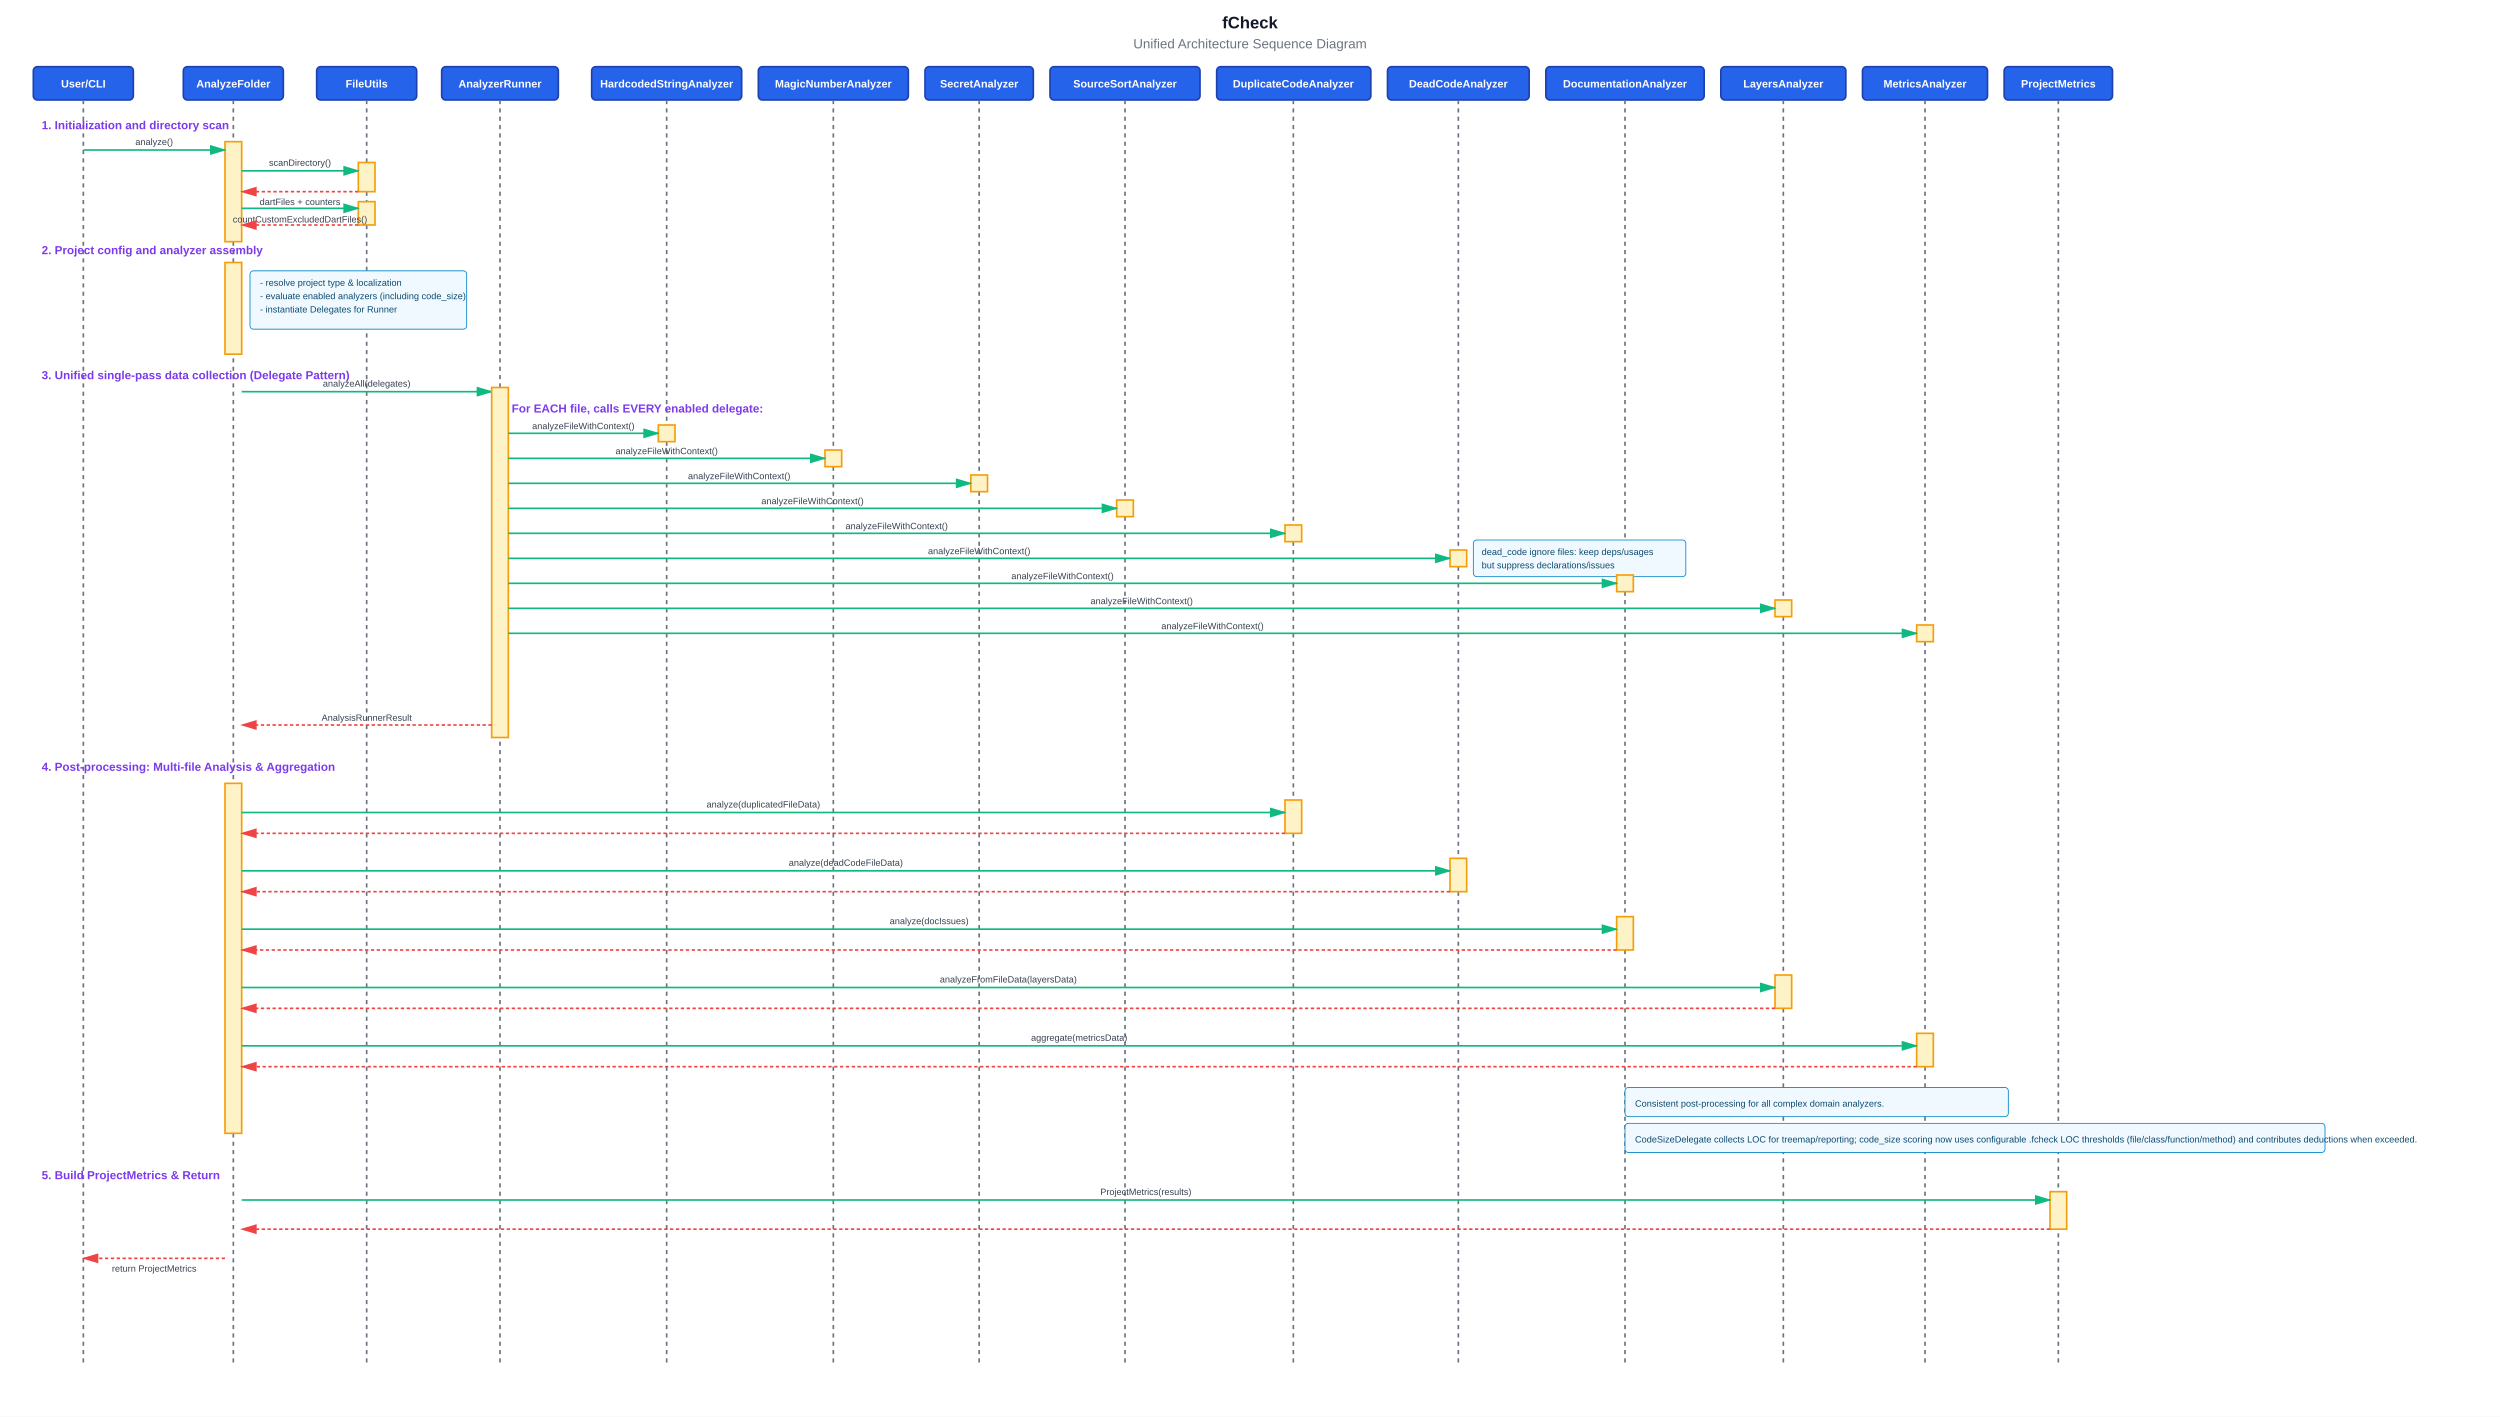
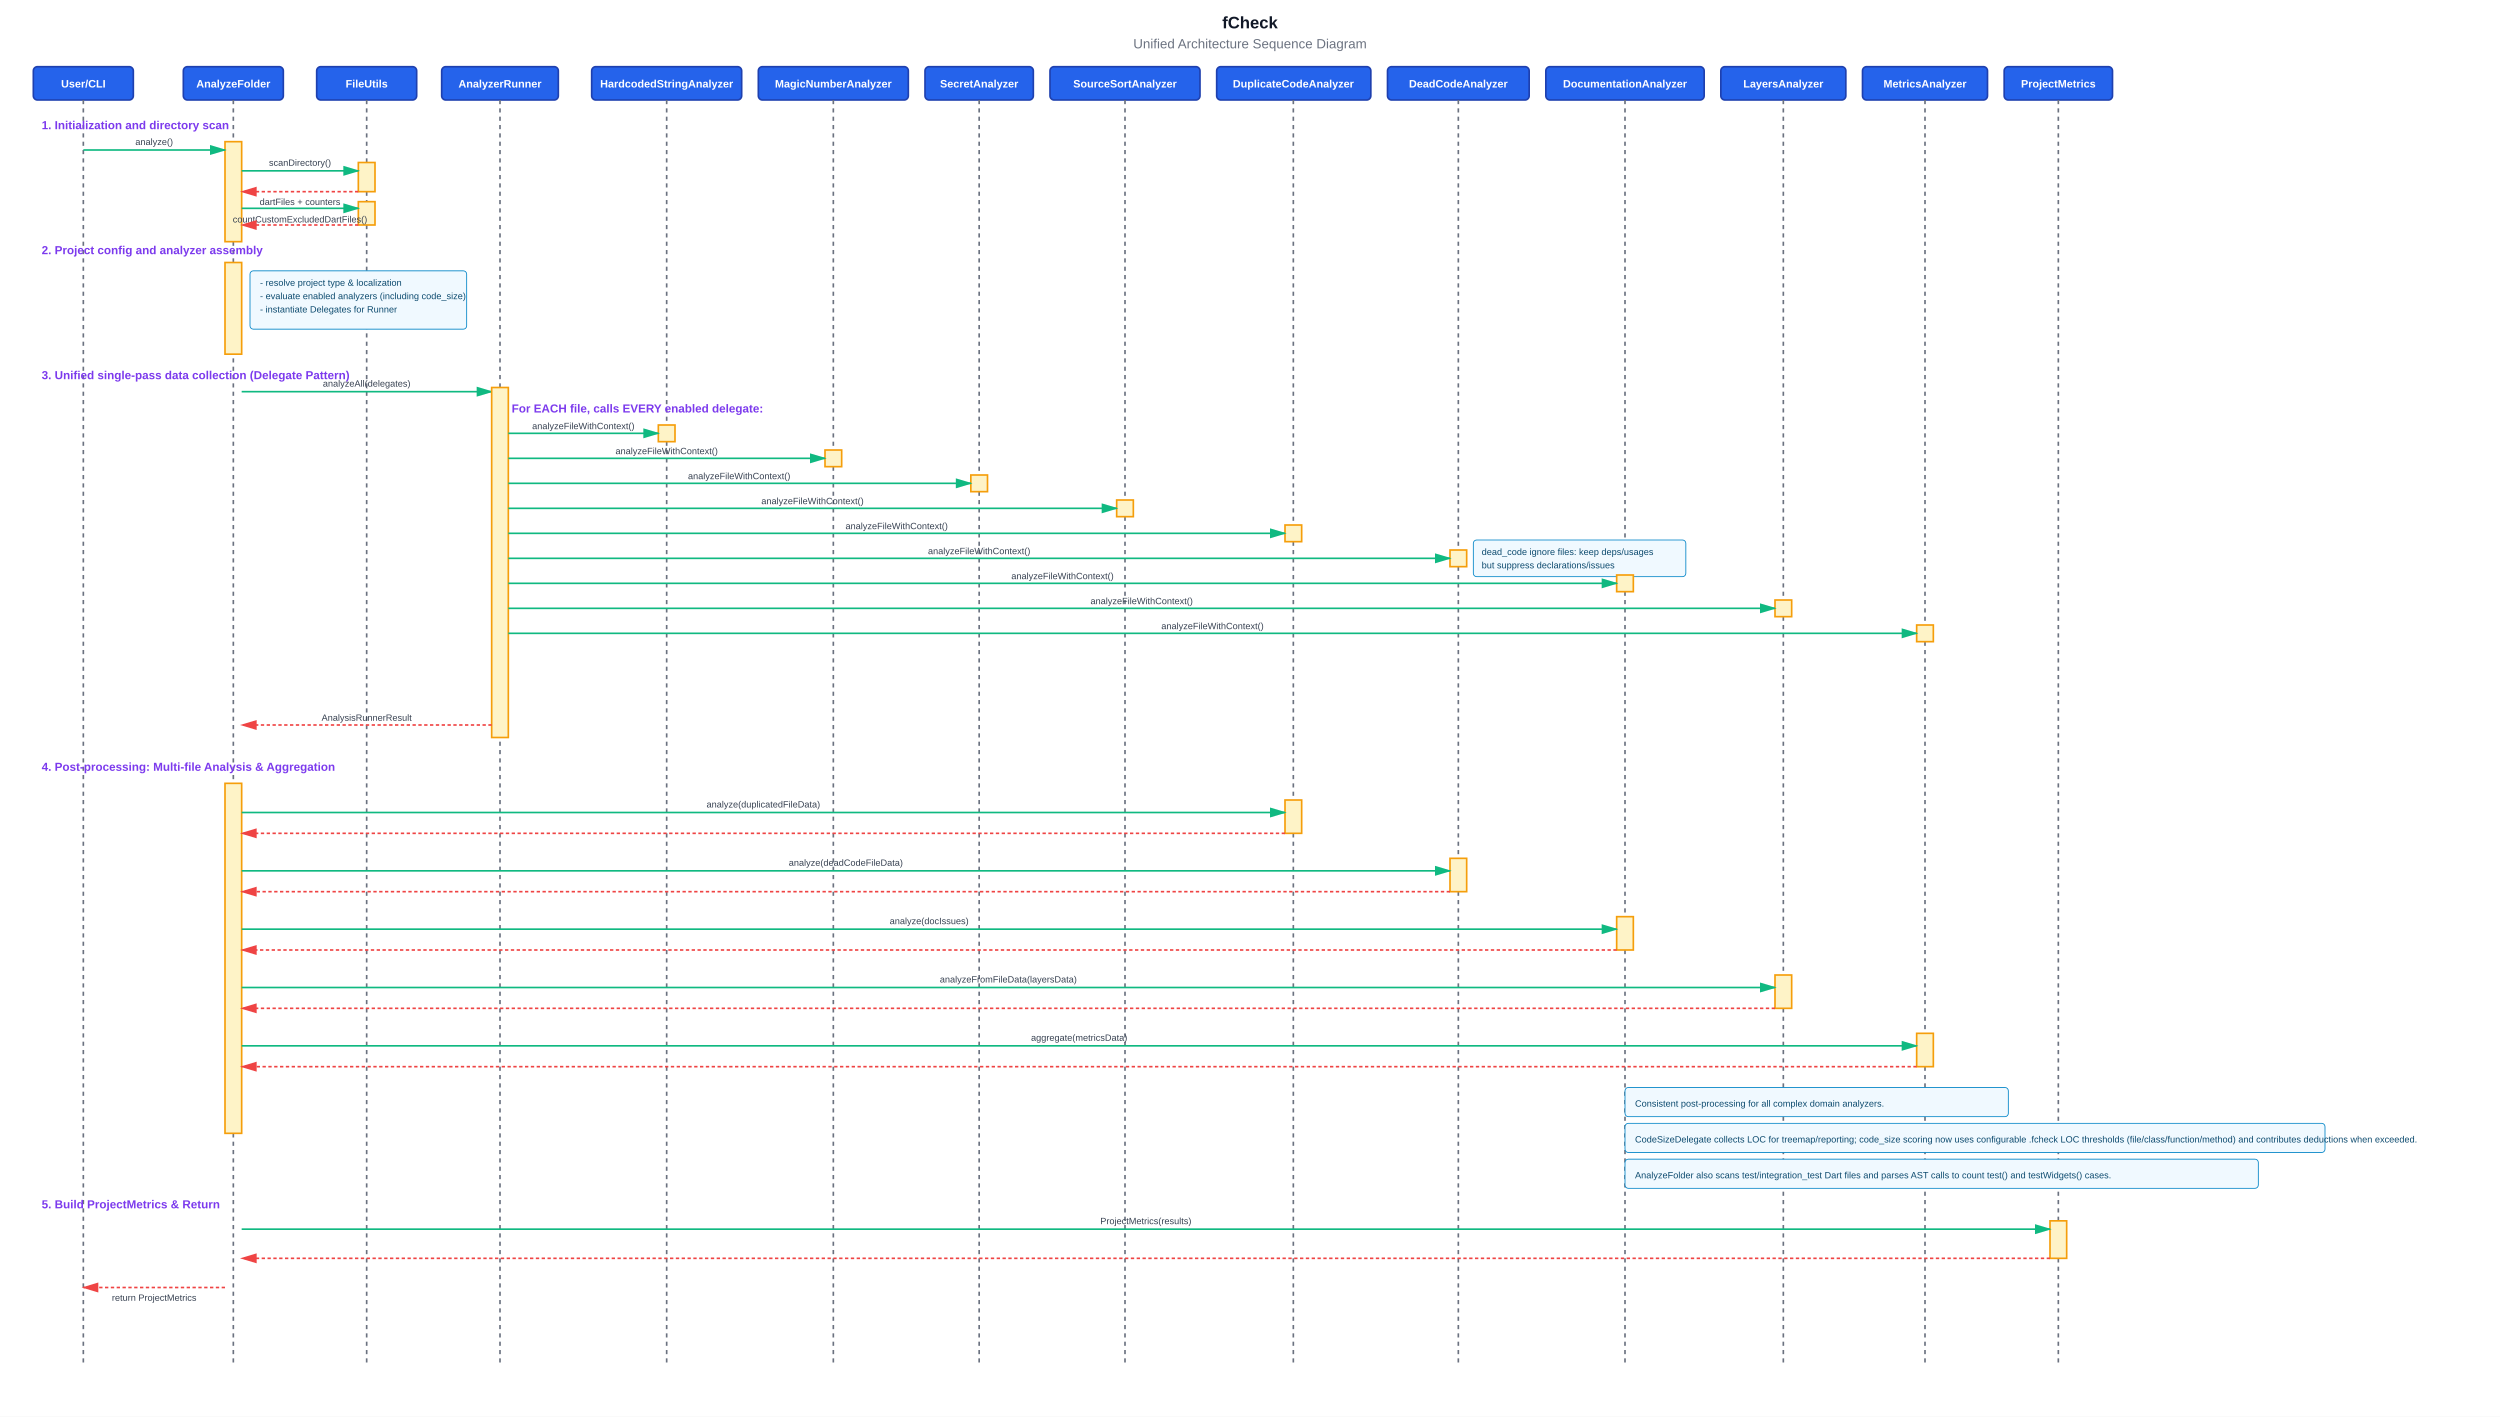
<svg xmlns="http://www.w3.org/2000/svg" width="3000" height="1700">
  <defs>
    <style>
      .actor-box {
        fill: #2563eb;
        stroke: #1e40af;
        stroke-width: 2;
      }

      .actor-text {
        fill: white;
        font-family: 'Segoe UI', Arial, sans-serif;
        font-size: 13px;
        font-weight: bold;
      }

      .lifeline {
        stroke: #6b7280;
        stroke-width: 2;
        stroke-dasharray: 5, 5;
      }

      .activation {
        fill: #fef3c7;
        stroke: #f59e0b;
        stroke-width: 2;
      }

      .message-arrow {
        stroke: #10b981;
        stroke-width: 2;
        fill: none;
        marker-end: url(#arrowhead);
      }

      .return-arrow {
        stroke: #ef4444;
        stroke-width: 2;
        fill: none;
        stroke-dasharray: 4, 3;
        marker-end: url(#arrowhead-red);
      }

      .message-text {
        fill: #374151;
        font-family: 'Segoe UI', Arial, sans-serif;
        font-size: 11px;
      }

      .note-box {
        fill: #f0f9ff;
        stroke: #0284c7;
        stroke-width: 1;
      }

      .note-text {
        fill: #0c4a6e;
        font-family: 'Segoe UI', Arial, sans-serif;
        font-size: 11px;
      }

      .title {
        fill: #111827;
        font-family: 'Segoe UI', Arial, sans-serif;
        font-size: 20px;
        font-weight: bold;
      }

      .subtitle {
        fill: #6b7280;
        font-family: 'Segoe UI', Arial, sans-serif;
        font-size: 16px;
      }

      .section-label {
        fill: #7c3aed;
        font-family: 'Segoe UI', Arial, sans-serif;
        font-size: 14px;
        font-weight: bold;
      }
    </style>
    <marker id="arrowhead" markerWidth="10" markerHeight="10" refX="9" refY="3" orient="auto">
      <polygon points="0 0, 10 3, 0 6" fill="#10b981" />
    </marker>
    <marker id="arrowhead-red" markerWidth="10" markerHeight="10" refX="9" refY="3" orient="auto">
      <polygon points="0 0, 10 3, 0 6" fill="#ef4444" />
    </marker>
  </defs>
  <rect width="3000" height="1700" fill="white" />
  <text x="1500" y="34" text-anchor="middle" class="title">fCheck</text>
  <text x="1500" y="58" text-anchor="middle" class="subtitle">Unified Architecture Sequence Diagram</text>
  <rect x="40" y="80" width="120" height="40" rx="5" class="actor-box" />
  <text x="100" y="105" text-anchor="middle" class="actor-text">User/CLI</text>
  <rect x="220" y="80" width="120" height="40" rx="5" class="actor-box" />
  <text x="280" y="105" text-anchor="middle" class="actor-text">AnalyzeFolder</text>
  <rect x="380" y="80" width="120" height="40" rx="5" class="actor-box" />
  <text x="440" y="105" text-anchor="middle" class="actor-text">FileUtils</text>
  <rect x="530" y="80" width="140" height="40" rx="5" class="actor-box" />
  <text x="600" y="105" text-anchor="middle" class="actor-text">AnalyzerRunner</text>
  <rect x="710" y="80" width="180" height="40" rx="5" class="actor-box" />
  <text x="800" y="105" text-anchor="middle" class="actor-text">HardcodedStringAnalyzer</text>
  <rect x="910" y="80" width="180" height="40" rx="5" class="actor-box" />
  <text x="1000" y="105" text-anchor="middle" class="actor-text">MagicNumberAnalyzer</text>
  <rect x="1110" y="80" width="130" height="40" rx="5" class="actor-box" />
  <text x="1175" y="105" text-anchor="middle" class="actor-text">SecretAnalyzer</text>
  <rect x="1260" y="80" width="180" height="40" rx="5" class="actor-box" />
  <text x="1350" y="105" text-anchor="middle" class="actor-text">SourceSortAnalyzer</text>
  <rect x="1460" y="80" width="185" height="40" rx="5" class="actor-box" />
  <text x="1552" y="105" text-anchor="middle" class="actor-text">DuplicateCodeAnalyzer</text>
  <rect x="1665" y="80" width="170" height="40" rx="5" class="actor-box" />
  <text x="1750" y="105" text-anchor="middle" class="actor-text">DeadCodeAnalyzer</text>
  <rect x="1855" y="80" width="190" height="40" rx="5" class="actor-box" />
  <text x="1950" y="105" text-anchor="middle" class="actor-text">DocumentationAnalyzer</text>
  <rect x="2065" y="80" width="150" height="40" rx="5" class="actor-box" />
  <text x="2140" y="105" text-anchor="middle" class="actor-text">LayersAnalyzer</text>
  <rect x="2235" y="80" width="150" height="40" rx="5" class="actor-box" />
  <text x="2310" y="105" text-anchor="middle" class="actor-text">MetricsAnalyzer</text>
  <rect x="2405" y="80" width="130" height="40" rx="5" class="actor-box" />
  <text x="2470" y="105" text-anchor="middle" class="actor-text">ProjectMetrics</text>
  <line x1="100" y1="120" x2="100" y2="1640" class="lifeline" />
  <line x1="280" y1="120" x2="280" y2="1640" class="lifeline" />
  <line x1="440" y1="120" x2="440" y2="1640" class="lifeline" />
  <line x1="600" y1="120" x2="600" y2="1640" class="lifeline" />
  <line x1="800" y1="120" x2="800" y2="1640" class="lifeline" />
  <line x1="1000" y1="120" x2="1000" y2="1640" class="lifeline" />
  <line x1="1175" y1="120" x2="1175" y2="1640" class="lifeline" />
  <line x1="1350" y1="120" x2="1350" y2="1640" class="lifeline" />
  <line x1="1552" y1="120" x2="1552" y2="1640" class="lifeline" />
  <line x1="1750" y1="120" x2="1750" y2="1640" class="lifeline" />
  <line x1="1950" y1="120" x2="1950" y2="1640" class="lifeline" />
  <line x1="2140" y1="120" x2="2140" y2="1640" class="lifeline" />
  <line x1="2310" y1="120" x2="2310" y2="1640" class="lifeline" />
  <line x1="2470" y1="120" x2="2470" y2="1640" class="lifeline" />
  <text x="50" y="155" class="section-label">1. Initialization and directory scan</text>
  <rect x="270" y="170" width="20" height="120" class="activation" />
  <line x1="100" y1="180" x2="270" y2="180" class="message-arrow" />
  <text x="185" y="174" text-anchor="middle" class="message-text">analyze()</text>
  <rect x="430" y="195" width="20" height="35" class="activation" />
  <line x1="290" y1="205" x2="430" y2="205" class="message-arrow" />
  <text x="360" y="199" text-anchor="middle" class="message-text">scanDirectory()</text>
  <line x1="430" y1="230" x2="290" y2="230" class="return-arrow" />
  <text x="360" y="246" text-anchor="middle" class="message-text">dartFiles + counters</text>
  <rect x="430" y="242" width="20" height="28" class="activation" />
  <line x1="290" y1="250" x2="430" y2="250" class="message-arrow" />
  <text x="360" y="267" text-anchor="middle" class="message-text">countCustomExcludedDartFiles()</text>
  <line x1="430" y1="270" x2="290" y2="270" class="return-arrow" />
  <text x="50" y="305" class="section-label">2. Project config and analyzer assembly</text>
  <rect x="270" y="315" width="20" height="110" class="activation" />
  <rect x="300" y="325" width="260" height="70" rx="4" class="note-box" />
  <text x="312" y="343" class="note-text">- resolve project type &amp; localization</text>
  <text x="312" y="359" class="note-text">- evaluate enabled analyzers (including code_size)</text>
  <text x="312" y="375" class="note-text">- instantiate Delegates for Runner</text>
  <text x="50" y="455" class="section-label">3. Unified single-pass data collection (Delegate Pattern)</text>
  <line x1="290" y1="470" x2="590" y2="470" class="message-arrow" />
  <text x="440" y="464" text-anchor="middle" class="message-text">analyzeAll(delegates)</text>
  <rect x="590" y="465" width="20" height="420" class="activation" />
  <text x="614" y="495" class="section-label">For EACH file, calls EVERY enabled delegate:</text>
  <rect x="790" y="510" width="20" height="20" class="activation" />
  <line x1="610" y1="520" x2="790" y2="520" class="message-arrow" />
  <text x="700" y="515" text-anchor="middle" class="message-text">analyzeFileWithContext()</text>
  <rect x="990" y="540" width="20" height="20" class="activation" />
  <line x1="610" y1="550" x2="990" y2="550" class="message-arrow" />
  <text x="800" y="545" text-anchor="middle" class="message-text">analyzeFileWithContext()</text>
  <rect x="1165" y="570" width="20" height="20" class="activation" />
  <line x1="610" y1="580" x2="1165" y2="580" class="message-arrow" />
  <text x="887" y="575" text-anchor="middle" class="message-text">analyzeFileWithContext()</text>
  <rect x="1340" y="600" width="20" height="20" class="activation" />
  <line x1="610" y1="610" x2="1340" y2="610" class="message-arrow" />
  <text x="975" y="605" text-anchor="middle" class="message-text">analyzeFileWithContext()</text>
  <rect x="1542" y="630" width="20" height="20" class="activation" />
  <line x1="610" y1="640" x2="1542" y2="640" class="message-arrow" />
  <text x="1076" y="635" text-anchor="middle" class="message-text">analyzeFileWithContext()</text>
  <rect x="1740" y="660" width="20" height="20" class="activation" />
  <line x1="610" y1="670" x2="1740" y2="670" class="message-arrow" />
  <text x="1175" y="665" text-anchor="middle" class="message-text">analyzeFileWithContext()</text>
  <rect x="1768" y="648" width="255" height="44" rx="4" class="note-box" />
  <text x="1778" y="666" class="note-text">dead_code ignore files: keep deps/usages</text>
  <text x="1778" y="682" class="note-text">but suppress declarations/issues</text>
  <rect x="1940" y="690" width="20" height="20" class="activation" />
  <line x1="610" y1="700" x2="1940" y2="700" class="message-arrow" />
  <text x="1275" y="695" text-anchor="middle" class="message-text">analyzeFileWithContext()</text>
  <rect x="2130" y="720" width="20" height="20" class="activation" />
  <line x1="610" y1="730" x2="2130" y2="730" class="message-arrow" />
  <text x="1370" y="725" text-anchor="middle" class="message-text">analyzeFileWithContext()</text>
  <rect x="2300" y="750" width="20" height="20" class="activation" />
  <line x1="610" y1="760" x2="2300" y2="760" class="message-arrow" />
  <text x="1455" y="755" text-anchor="middle" class="message-text">analyzeFileWithContext()</text>
  <line x1="590" y1="870" x2="290" y2="870" class="return-arrow" />
  <text x="440" y="865" text-anchor="middle" class="message-text">AnalysisRunnerResult</text>
  <text x="50" y="925" class="section-label">4. Post-processing: Multi-file Analysis &amp; Aggregation</text>
  <rect x="270" y="940" width="20" height="420" class="activation" />
  <rect x="1542" y="960" width="20" height="40" class="activation" />
  <line x1="290" y1="975" x2="1542" y2="975" class="message-arrow" />
  <text x="916" y="969" text-anchor="middle" class="message-text">analyze(duplicatedFileData)</text>
  <line x1="1542" y1="1000" x2="290" y2="1000" class="return-arrow" />
  <rect x="1740" y="1030" width="20" height="40" class="activation" />
  <line x1="290" y1="1045" x2="1740" y2="1045" class="message-arrow" />
  <text x="1015" y="1039" text-anchor="middle" class="message-text">analyze(deadCodeFileData)</text>
  <line x1="1740" y1="1070" x2="290" y2="1070" class="return-arrow" />
  <rect x="1940" y="1100" width="20" height="40" class="activation" />
  <line x1="290" y1="1115" x2="1940" y2="1115" class="message-arrow" />
  <text x="1115" y="1109" text-anchor="middle" class="message-text">analyze(docIssues)</text>
  <line x1="1940" y1="1140" x2="290" y2="1140" class="return-arrow" />
  <rect x="2130" y="1170" width="20" height="40" class="activation" />
  <line x1="290" y1="1185" x2="2130" y2="1185" class="message-arrow" />
  <text x="1210" y="1179" text-anchor="middle" class="message-text">analyzeFromFileData(layersData)</text>
  <line x1="2130" y1="1210" x2="290" y2="1210" class="return-arrow" />
  <rect x="2300" y="1240" width="20" height="40" class="activation" />
  <line x1="290" y1="1255" x2="2300" y2="1255" class="message-arrow" />
  <text x="1295" y="1249" text-anchor="middle" class="message-text">aggregate(metricsData)</text>
  <line x1="2300" y1="1280" x2="290" y2="1280" class="return-arrow" />
  <rect x="1950" y="1305" width="460" height="35" rx="4" class="note-box" />
  <text x="1962" y="1328" class="note-text">Consistent post-processing for all complex domain analyzers.</text>
  <rect x="1950" y="1348" width="840" height="35" rx="4" class="note-box" />
  <text x="1962" y="1371" class="note-text">CodeSizeDelegate collects LOC for treemap/reporting; code_size scoring now uses configurable .fcheck LOC thresholds (file/class/function/method) and contributes deductions when exceeded.</text>
-   <text x="50" y="1415" class="section-label">5. Build ProjectMetrics &amp; Return</text>
-   <rect x="2460" y="1430" width="20" height="45" class="activation" />
-   <line x1="290" y1="1440" x2="2460" y2="1440" class="message-arrow" />
-   <text x="1375" y="1434" text-anchor="middle" class="message-text">ProjectMetrics(results)</text>
-   <line x1="2460" y1="1475" x2="290" y2="1475" class="return-arrow" />
-   <line x1="270" y1="1510" x2="100" y2="1510" class="return-arrow" />
-   <text x="185" y="1526" text-anchor="middle" class="message-text">return ProjectMetrics</text>
+   <rect x="1950" y="1391" width="760" height="35" rx="4" class="note-box" />
+   <text x="1962" y="1414" class="note-text">AnalyzeFolder also scans test/integration_test Dart files and parses AST calls to count test() and testWidgets() cases.</text>
+   <text x="50" y="1450" class="section-label">5. Build ProjectMetrics &amp; Return</text>
+   <rect x="2460" y="1465" width="20" height="45" class="activation" />
+   <line x1="290" y1="1475" x2="2460" y2="1475" class="message-arrow" />
+   <text x="1375" y="1469" text-anchor="middle" class="message-text">ProjectMetrics(results)</text>
+   <line x1="2460" y1="1510" x2="290" y2="1510" class="return-arrow" />
+   <line x1="270" y1="1545" x2="100" y2="1545" class="return-arrow" />
+   <text x="185" y="1561" text-anchor="middle" class="message-text">return ProjectMetrics</text>
</svg>
